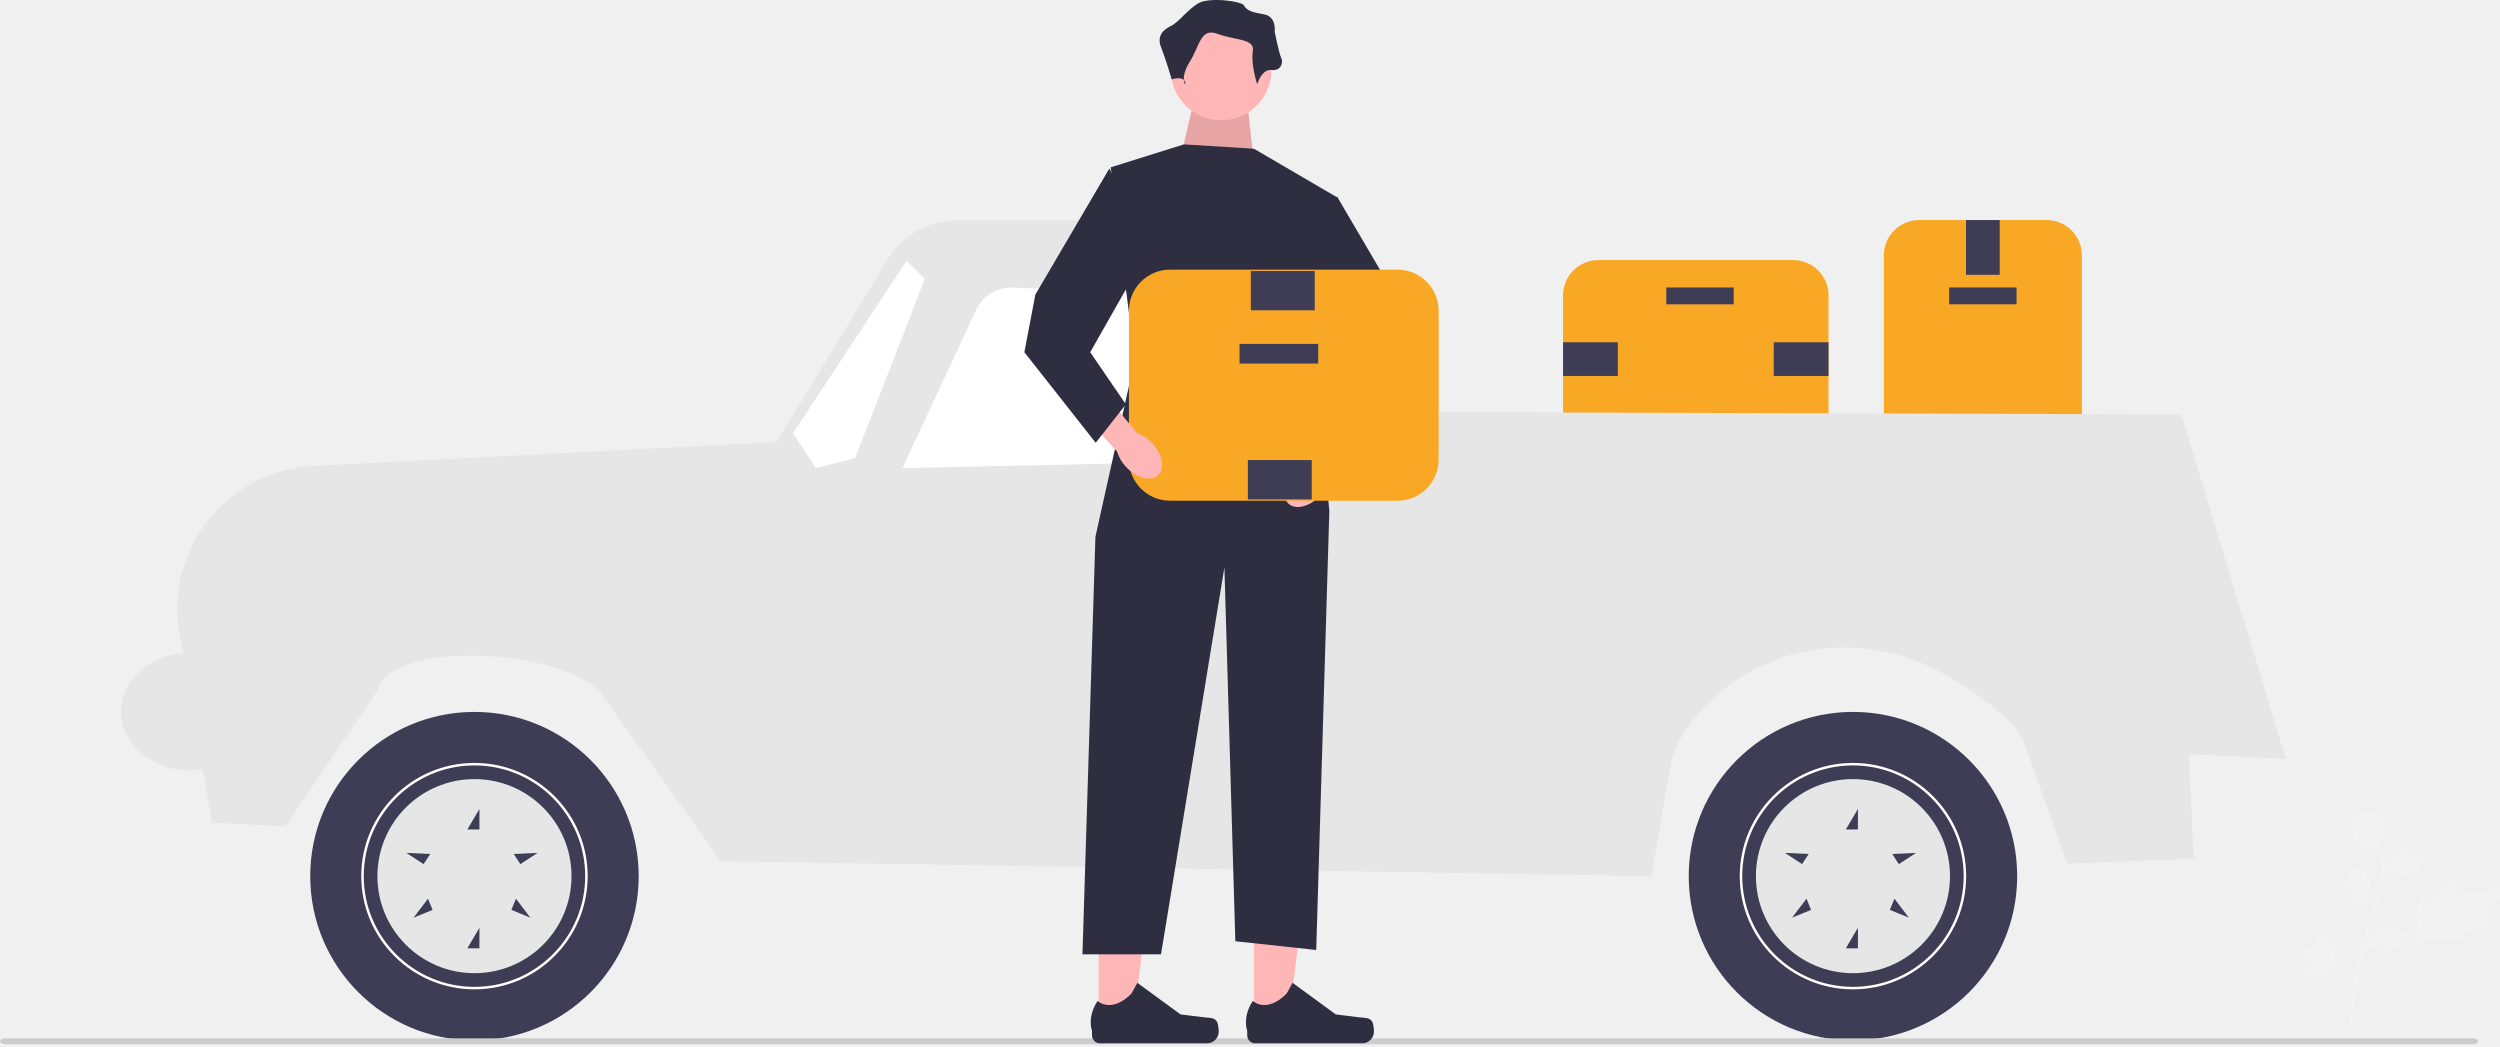
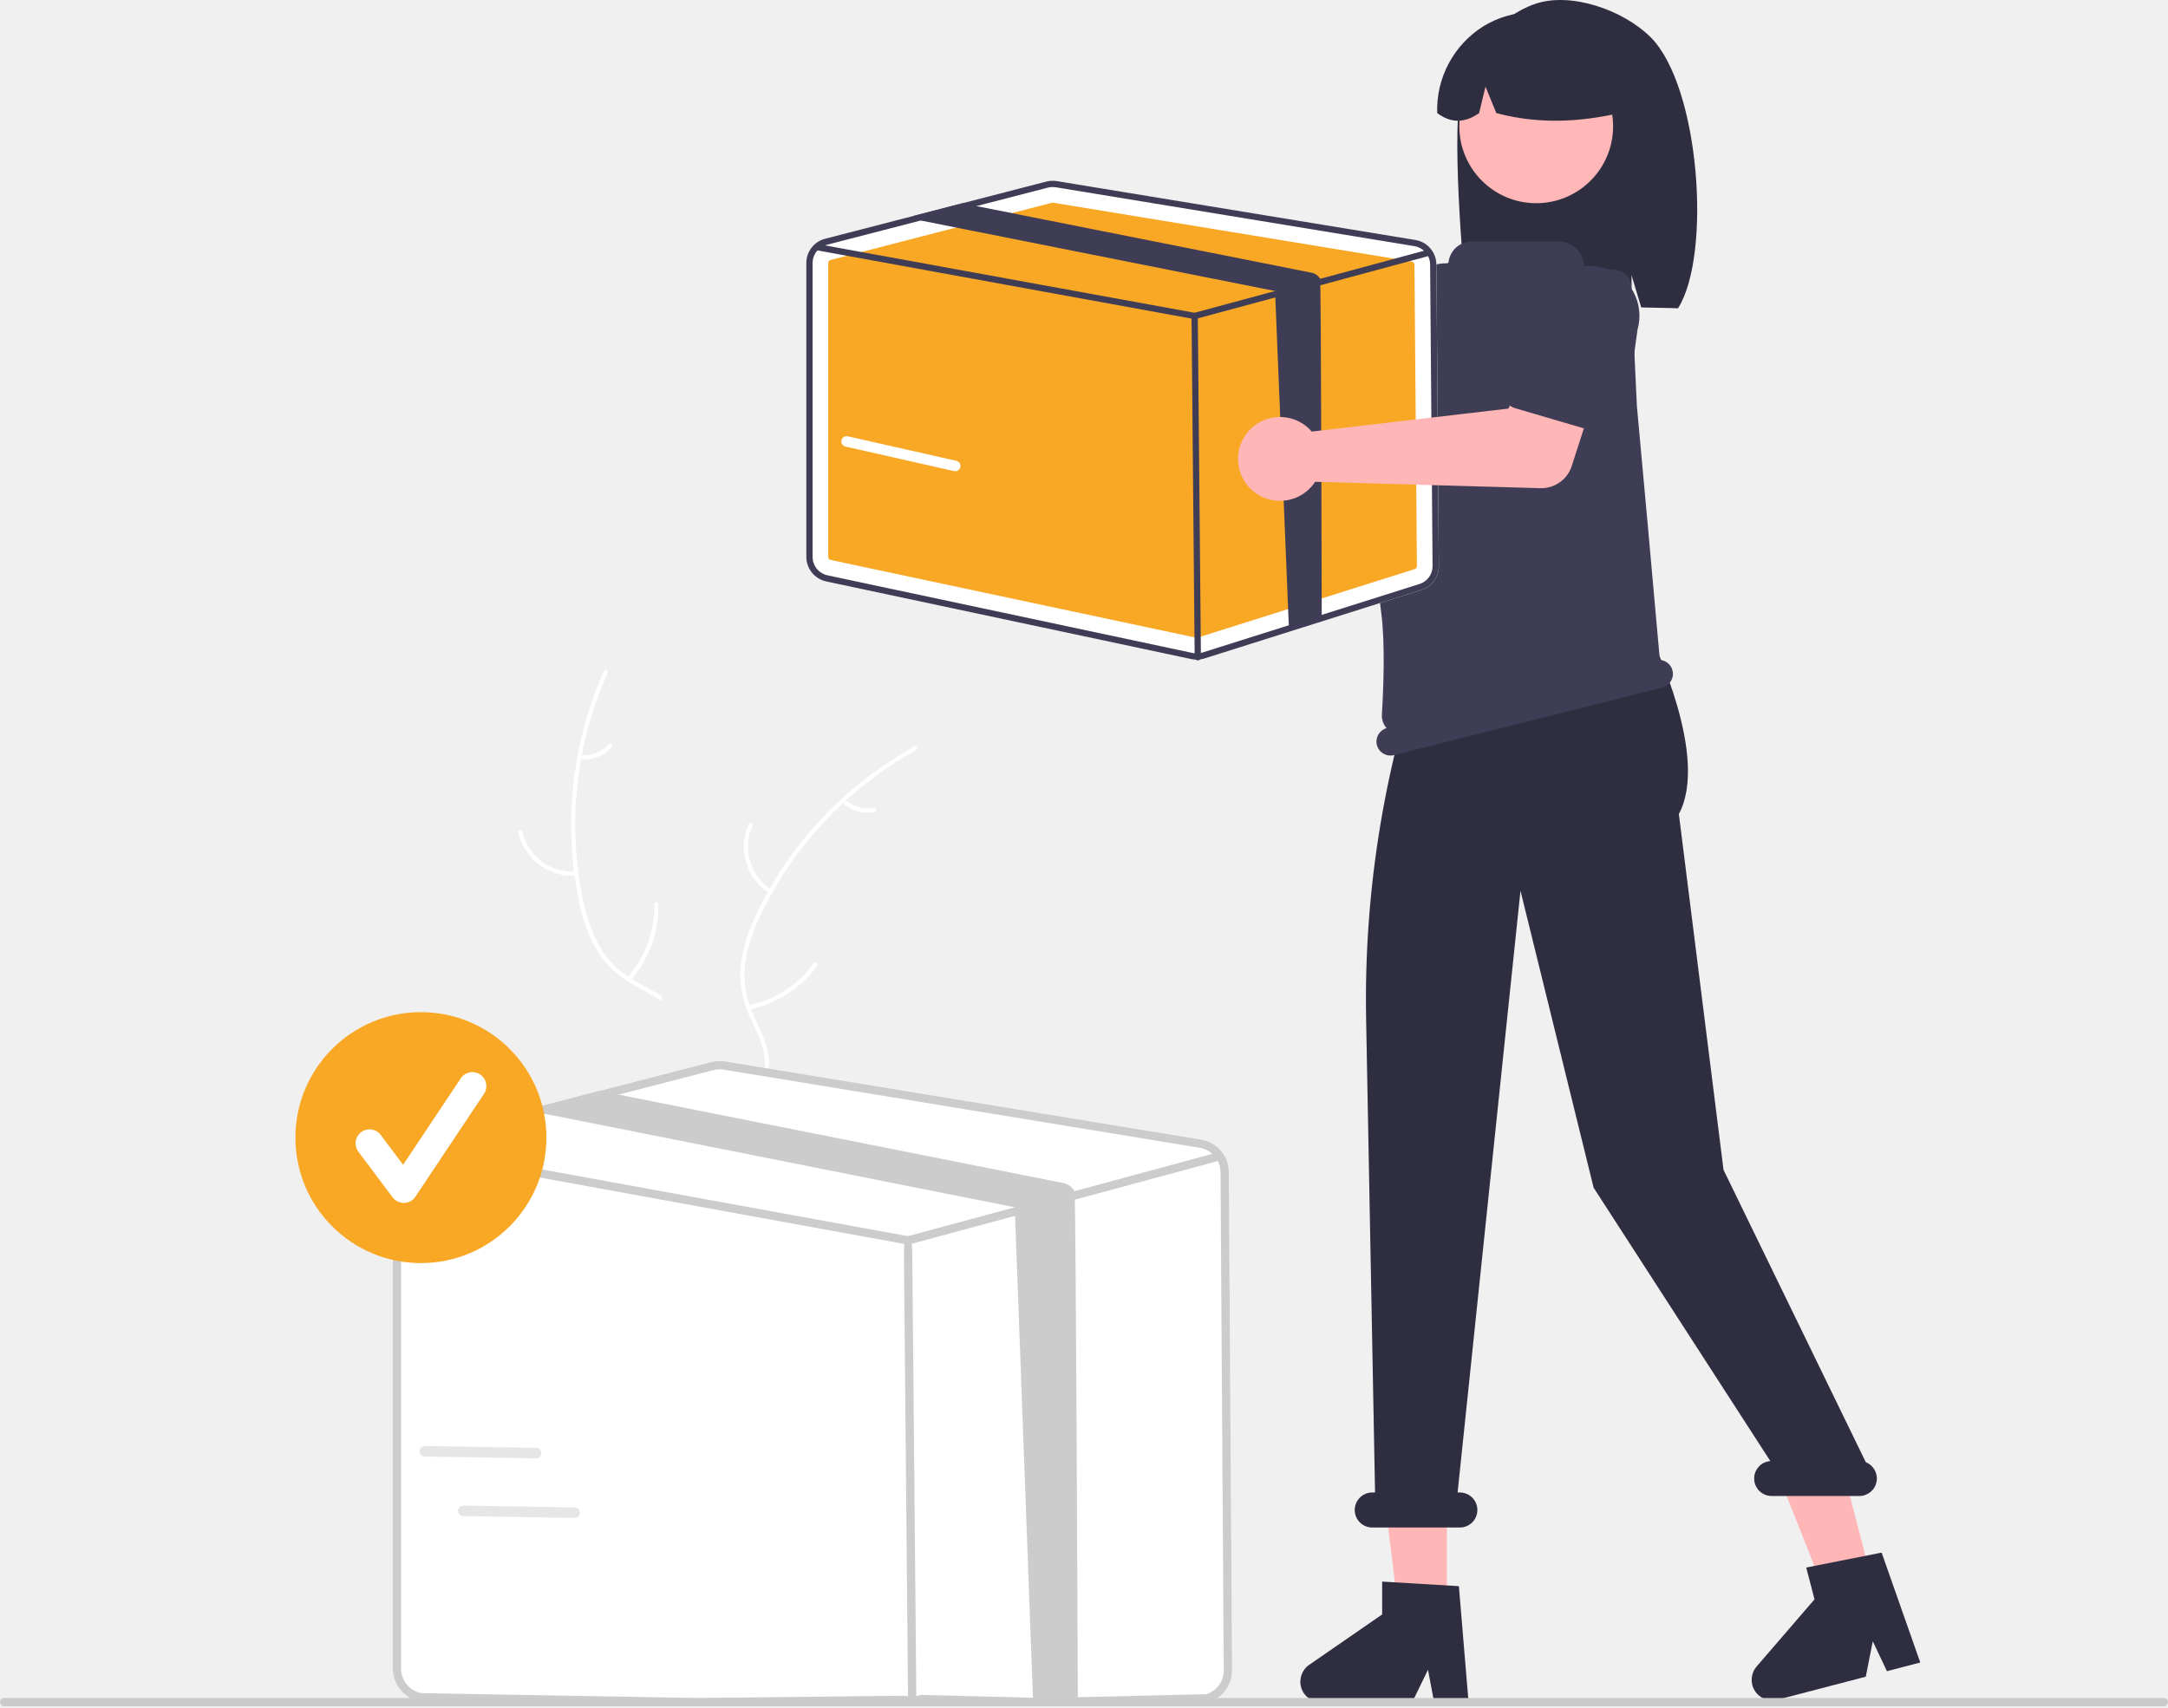
- <svg xmlns="http://www.w3.org/2000/svg" width="1004.722" height="420.718" viewBox="0 0 1004.722 420.718">
-   <g>
-     <path d="M757.098,180.944V102.6c0-7.812,6.355-14.166,14.166-14.166h51.251c7.812,0,14.166,6.355,14.166,14.166v78.344c0,7.812-6.355,14.166-14.166,14.166h-51.251c-7.812,0-14.166-6.355-14.166-14.166Z" fill="#f9a826" />
-     <rect x="783.344" y="115.526" width="27.092" height="6.773" transform="translate(1593.78 237.8251) rotate(-180)" fill="#3f3d56" />
-     <rect x="790.117" y="88.434" width="13.546" height="22.013" transform="translate(1593.78 198.8797) rotate(-180)" fill="#3f3d56" />
-     <rect x="790.117" y="173.097" width="13.546" height="22.013" transform="translate(1593.78 368.2074) rotate(-180)" fill="#3f3d56" />
-   </g>
-   <g>
-     <path d="M720.692,184.11h-78.344c-7.812,0-14.166-6.355-14.166-14.166v-51.251c0-7.812,6.355-14.166,14.166-14.166h78.344c7.812,0,14.166,6.355,14.166,14.166v51.251c0,7.812-6.355,14.166-14.166,14.166Z" fill="#f9a826" />
-     <rect x="669.667" y="115.532" width="27.092" height="6.773" fill="#3f3d56" />
-     <rect x="632.415" y="133.312" width="13.546" height="22.013" transform="translate(783.5064 -494.8703) rotate(90)" fill="#3f3d56" />
-     <rect x="717.079" y="133.312" width="13.546" height="22.013" transform="translate(868.1702 -579.5342) rotate(90)" fill="#3f3d56" />
-   </g>
-   <path d="M85.182,330.61l-13.079-76.293c-5.812-33.901,19.28-65.272,53.629-67.051l186.45-9.657,44.498-73.34c5.899-9.723,16.447-15.66,27.819-15.66h133.969c10.531,0,19.428,7.809,20.795,18.251l3.402,58.683,334,1,42.016,138.468-39-1.902,2,42-51,2-17.001-48.072c-3.201-9.052-17.229-19.258-31.81-27.798-32.687-19.143-74.682-12.999-99.419,15.689-5.835,6.768-9.915,13.819-11.055,20.431l-7.715,44.749-374-6-49.016-68.566c-14.481-15.759-82.843-21.548-89,0l-36.984,54.566-29.5-1.5Z" fill="#e6e6e6" />
-   <path d="M491.679,133.236l11.004,51.874-140,3,29.568-63.485c2.682-5.759,8.571-9.335,14.918-9.059l67.087,2.917c8.493,.369,15.659,6.438,17.423,14.753Z" fill="#fff" />
-   <polygon points="343.682 184.11 371.682 112.11 364.351 104.779 318.682 174.11 327.962 188.11 343.682 184.11" fill="#fff" />
-   <circle cx="744.682" cy="352.11" r="66" fill="#3f3d56" />
-   <path d="M699.182,352.11c0-25.089,20.411-45.5,45.5-45.5,25.089,0,45.5,20.411,45.5,45.5,0,25.089-20.411,45.5-45.5,45.5-25.089,0-45.5-20.411-45.5-45.5Zm1,0c0,24.537,19.962,44.5,44.5,44.5s44.5-19.963,44.5-44.5c0-24.537-19.962-44.5-44.5-44.5s-44.5,19.963-44.5,44.5Z" fill="#fff" />
-   <path d="M705.682,352.11c0,21.539,17.461,39,39,39,21.539,0,39-17.461,39-39,0-21.539-17.461-39-39-39-21.539,0-39,17.461-39,39Zm64.351-9.339l-6.91,4.504-2.655-4.073,9.565-.43Zm-10.52,22.905l1.84-4.5,5.794,7.622-7.634-3.122Zm-17.694,15.435l4.862-8.248v8.248h-4.862Zm0-47.752l4.862-8.248v8.248h-4.862Zm-21.604,35.439l5.794-7.622,1.84,4.5-7.634,3.122Zm-2.885-26.026l9.565,.43-2.655,4.073-6.91-4.504Z" fill="#e6e6e6" />
-   <circle cx="190.682" cy="352.11" r="66" fill="#3f3d56" />
-   <path d="M145.182,352.11c0-25.089,20.411-45.5,45.5-45.5,25.089,0,45.5,20.411,45.5,45.5,0,25.089-20.411,45.5-45.5,45.5-25.089,0-45.5-20.411-45.5-45.5Zm1,0c0,24.537,19.962,44.5,44.5,44.5,24.538,0,44.5-19.963,44.5-44.5,0-24.537-19.962-44.5-44.5-44.5-24.538,0-44.5,19.963-44.5,44.5Z" fill="#fff" />
-   <path d="M151.682,352.11c0,21.539,17.461,39,39,39,21.539,0,39-17.461,39-39,0-21.539-17.461-39-39-39-21.539,0-39,17.461-39,39Zm64.351-9.339l-6.91,4.504-2.655-4.073,9.565-.43Zm-10.52,22.905l1.84-4.5,5.794,7.622-7.634-3.122Zm-17.694,15.435l4.862-8.248v8.248h-4.862Zm0-47.752l4.862-8.248v8.248h-4.862Zm-21.604,35.439l5.794-7.622,1.84,4.5-7.634,3.122Zm-2.885-26.026l9.565,.43-2.655,4.073-6.91-4.504Z" fill="#e6e6e6" />
-   <rect x="466.182" y="203.61" width="38" height="8" transform="translate(970.3641 415.22) rotate(-180)" fill="#3f3d56" />
-   <g>
-     <path d="M1001.788,368.654c-.354-1.084-3.039-.607-3.296-1.576-.257-.966,2.319-1.776,4.295-4.498,.356-.491,2.601-3.584,1.74-4.886-1.632-2.466-12.988,3.676-15.714,.229-.598-.756-.844-2.055-2.626-4.472-.709-.961-1.164-1.426-1.707-1.412-.771,.019-1.047,.984-2.259,2.732-1.818,2.621-2.474,2.292-3.671,4.439-.889,1.594-.994,2.613-1.635,2.673-.907,.085-1.282-1.9-2.39-1.977-1.131-.079-2.263,1.882-2.824,3.415-1.053,2.875-.401,5.073-.256,7.263,.157,2.38-.212,5.864-2.798,10.336l-24.392,38.862c5.238-7.922,20.108-29.526,26.099-37.45,1.729-2.288,3.588-4.585,6.449-5.017,2.754-.416,6.105,.947,10.782,.867,.546-.009,2.066-.054,2.436-.86,.306-.666-.453-1.245-.177-1.871,.37-.84,2.037-.48,4.308-1.037,1.601-.393,2.689-1.043,3.625-1.602,.282-.169,4.484-2.714,4.012-4.157h-0Z" fill="#f2f2f2" />
-     <path d="M937.902,377.728c-.634-.139-1.175,1.316-1.725,1.163-.548-.153-.202-1.651-.968-3.406-.138-.317-1.009-2.311-1.896-2.264-1.681,.089-1.943,7.435-4.421,7.779-.544,.075-1.252-.179-2.953-.001-.676,.071-1.036,.16-1.186,.431-.213,.384,.181,.798,.689,1.897,.762,1.648,.411,1.875,1.119,3.082,.526,.896,.995,1.242,.84,1.574-.22,.47-1.302,.081-1.66,.603-.365,.532,.271,1.654,.861,2.371,1.107,1.346,2.374,1.66,3.491,2.221,1.213,.61,2.817,1.796,4.266,4.355l12.036,23.184c-2.377-4.857-8.69-18.388-10.85-23.615-.624-1.509-1.215-3.084-.602-4.613,.59-1.472,2.226-2.723,3.537-5.042,.153-.271,.57-1.03,.281-1.444-.239-.342-.742-.137-.97-.453-.305-.424,.352-1.138,.734-2.414,.269-.899,.264-1.621,.26-2.241-.001-.187-.038-2.984-.882-3.169v0Z" fill="#f2f2f2" />
-     <path d="M949.909,383.385l.378-3.493,.232-.219c1.074-1.015,1.745-2.089,1.997-3.196,.04-.176,.071-.354,.103-.535,.126-.718,.282-1.611,.972-2.538,.386-.517,1.409-1.684,2.463-1.276,.285,.107,.477,.291,.61,.487,.033-.034,.068-.068,.104-.105,.455-.443,.774-.605,1.081-.761,.236-.12,.479-.244,.891-.573,.181-.144,.326-.275,.447-.384,.37-.33,.843-.717,1.491-.564,.687,.188,.923,.843,1.079,1.277,.279,.774,.365,1.306,.422,1.659,.02,.129,.044,.274,.062,.321,.15,.379,2.038,.477,2.748,.518,1.597,.087,2.978,.162,3.31,1.255,.238,.782-.258,1.635-1.519,2.603-.393,.301-.785,.509-1.127,.664,.21,.199,.378,.469,.388,.838h0c.023,.872-.872,1.542-2.659,1.993-.444,.113-1.042,.263-1.823,.226-.368-.018-.691-.075-.966-.127-.041,.157-.116,.32-.252,.474-.398,.455-1.04,.571-1.912,.314-.963-.268-1.723-.633-2.395-.954-.586-.279-1.092-.518-1.516-.583-.789-.11-1.525,.377-2.405,1.025l-2.206,1.655h-0Z" fill="#f2f2f2" />
-     <path d="M956.206,363.49l-3.475,.52-.271-.169c-1.254-.781-2.464-1.158-3.598-1.121-.18,.006-.36,.021-.544,.036-.727,.061-1.63,.136-2.702-.296-.598-.243-1.987-.935-1.859-2.059,.031-.302,.161-.535,.316-.714-.041-.024-.083-.048-.128-.075-.544-.328-.781-.595-1.01-.853-.176-.198-.357-.402-.781-.717-.186-.138-.348-.245-.485-.335-.413-.274-.907-.634-.924-1.299,.007-.712,.582-1.106,.962-1.368,.678-.466,1.171-.684,1.498-.829,.12-.052,.254-.112,.295-.142,.328-.242-.056-2.092-.196-2.79-.321-1.566-.599-2.922,.374-3.52,.696-.429,1.647-.165,2.903,.809,.391,.304,.691,.631,.928,.922,.139-.254,.358-.485,.712-.588h0c.838-.244,1.712,.452,2.602,2.066,.222,.401,.519,.941,.681,1.707,.076,.361,.103,.687,.122,.966,.162-0,.339,.031,.522,.123,.541,.269,.816,.861,.789,1.77-.015,.999-.175,1.828-.315,2.558-.121,.638-.224,1.188-.18,1.614,.093,.791,.751,1.379,1.602,2.066l2.16,1.714h-0Z" fill="#f2f2f2" />
-     <path d="M956.674,353.056l.378-3.493,.232-.219c1.074-1.015,1.745-2.089,1.997-3.196,.04-.176,.071-.354,.103-.535,.126-.718,.282-1.611,.972-2.538,.386-.517,1.409-1.684,2.463-1.276,.285,.107,.477,.291,.61,.487,.033-.034,.068-.068,.104-.105,.455-.443,.774-.605,1.081-.761,.236-.12,.479-.244,.891-.573,.181-.144,.326-.275,.447-.384,.37-.33,.843-.717,1.491-.564,.687,.188,.923,.843,1.079,1.277,.279,.774,.365,1.306,.422,1.659,.02,.129,.044,.274,.062,.321,.15,.379,2.038,.477,2.748,.518,1.597,.087,2.978,.162,3.31,1.255,.238,.782-.258,1.635-1.519,2.603-.393,.301-.785,.509-1.127,.664,.21,.199,.378,.469,.388,.838h0c.023,.872-.872,1.542-2.659,1.993-.444,.113-1.042,.263-1.823,.226-.368-.018-.691-.075-.966-.127-.041,.157-.116,.32-.252,.474-.398,.455-1.04,.571-1.912,.314-.963-.268-1.723-.633-2.395-.954-.586-.279-1.092-.518-1.516-.583-.789-.11-1.525,.377-2.405,1.025l-2.206,1.655h-0Z" fill="#f2f2f2" />
-     <path d="M945.407,419.98l-.614-.607,.011-.863-.011,.863-.854-.09c.004-.08-.002-.268-.008-.561-.033-1.607-.135-6.497,.546-14.011,.475-5.245,1.27-10.569,2.362-15.827,1.093-5.266,2.228-9.185,3.14-12.334,.688-2.375,1.382-4.628,2.06-6.823,1.809-5.863,3.516-11.402,4.574-17.719,.237-1.41,.728-4.346-.278-7.811-.584-2.01-1.584-3.901-2.972-5.62l1.344-1.085c1.532,1.9,2.638,3.995,3.286,6.226,1.116,3.842,.58,7.04,.323,8.577-1.076,6.429-2.801,12.021-4.628,17.941-.674,2.187-1.366,4.43-2.051,6.795-.903,3.12-2.028,7.005-3.107,12.203-1.079,5.195-1.864,10.454-2.334,15.633-.672,7.419-.571,12.237-.538,13.819,.017,.845,.021,1.022-.251,1.295v-0Z" fill="#f2f2f2" />
-     <path d="M949.675,340.564c-.069-.015-.139-.033-.208-.053-1.418-.397-2.555-1.553-3.381-3.433-.387-.884-.478-1.815-.66-3.671-.029-.286-.155-1.734,0-3.653,.101-1.254,.236-1.758,.577-2.153,.379-.441,.89-.693,1.429-.82,.015-.166,.069-.328,.177-.482,.444-.639,1.187-.376,1.59-.24,.203,.073,.456,.166,.741,.214,.447,.077,.715-.001,1.119-.118,.387-.112,.868-.252,1.533-.24,1.312,.018,2.284,.608,2.604,.802,1.687,1.014,2.269,2.631,2.943,4.503,.134,.375,.578,1.732,.682,3.479,.075,1.26-.09,1.776-.28,2.145-.387,.758-.979,1.11-2.449,1.85-1.536,.775-2.306,1.163-2.938,1.362-1.47,.462-2.393,.751-3.479,.509v0Z" fill="#f2f2f2" />
-   </g>
-   <path d="M0,418.48c0,.66,.925,1.19,2.078,1.19H993.848c1.152,0,2.077-.53,2.077-1.19,0-.66-.925-1.19-2.077-1.19H2.078c-1.152,0-2.078,.53-2.078,1.19Z" fill="#ccc" />
-   <g>
-     <g>
-       <polygon points="503.94 410.967 517.825 410.965 524.43 357.41 503.938 357.411 503.94 410.967" fill="#ffb6b6" />
-       <path d="M551.511,410.652h0c.432,.728,.66,3.078,.66,3.925h0c0,2.603-2.11,4.713-4.713,4.713l-42.999-0c-1.775,0-3.215-1.439-3.215-3.215v-1.79s-2.127-5.38,2.252-12.012c0,0,5.443,5.193,13.576-2.94l2.398-4.345,17.361,12.697,9.623,1.185c2.105,.259,3.972-.04,5.055,1.784h0Z" fill="#2f2e41" />
-     </g>
-     <g>
-       <polygon points="441.558 410.967 455.442 410.965 462.048 357.41 441.555 357.411 441.558 410.967" fill="#ffb6b6" />
-       <path d="M489.128,410.652h0c.432,.728,.66,3.078,.66,3.925h0c0,2.603-2.11,4.713-4.713,4.713l-42.999-0c-1.775,0-3.215-1.439-3.215-3.215v-1.79s-2.127-5.38,2.252-12.012c0,0,5.443,5.193,13.576-2.94l2.398-4.345,17.361,12.697,9.623,1.185c2.105,.259,3.972-.04,5.055,1.784h0Z" fill="#2f2e41" />
-     </g>
-     <polygon points="501.741 45.276 504.377 69.877 473.625 67.241 478.897 44.397 501.741 45.276" fill="#ffb6b6" />
-     <polygon points="501.741 45.276 504.377 69.877 473.625 67.241 478.897 44.397 501.741 45.276" isolation="isolate" opacity=".1" />
-     <circle cx="490.759" cy="28.142" r="20.208" fill="#ffb6b6" />
-     <polygon points="503.938 59.773 537.765 79.542 526.682 133.138 534.251 205.186 528.979 381.79 496.47 378.276 492.077 228.03 466.596 383.547 435.028 383.547 440.237 215.729 456.053 144.56 446.388 67.241 475.822 58.016 503.938 59.773" fill="#2f2e41" />
-     <path d="M505.256,33.853s1.757-6.15,5.711-5.711,4.832-3.075,3.954-4.832-2.636-10.544-2.636-10.544c0,0,.879-6.15-4.393-7.029-5.272-.879-7.029-1.757-7.908-3.515-.879-1.757-14.058-3.515-18.451-.879-4.393,2.636-7.908,7.693-10.983,9.118-3.075,1.425-5.711,4.061-3.954,8.454,1.757,4.393,4.306,12.985,4.306,12.985,0,0,4.481-1.563,5.359,1.073s-2.636-.879,1.757-7.908c4.393-7.029,4.393-14.058,11.422-11.422,7.029,2.636,14.937,1.757,14.058,7.029-.879,5.272,1.757,13.179,1.757,13.179Z" fill="#2f2e41" />
-     <path id="uuid-2f48dadd-bd50-474e-b6bc-efb589732da4-311" d="M520.321,189.424c-4.229,4.478-5.347,10.29-2.497,12.981,2.85,2.691,8.588,1.242,12.818-3.238,1.714-1.766,2.981-3.918,3.693-6.274l17.68-19.2-9.187-8.104-16.454,19.788c-2.312,.846-4.388,2.234-6.054,4.047Z" fill="#ffb6b6" />
-     <polygon points="537.409 79.103 567.182 129.826 571.592 152.982 542.923 189.371 530.793 173.933 545.128 152.982 521.972 112.183 537.409 79.103" fill="#2f2e41" />
-     <g>
-       <path d="M453.701,184.701v-59.805c0-9.115,7.415-16.531,16.531-16.531h91.42c9.115,0,16.531,7.415,16.531,16.531v59.805c0,9.115-7.415,16.531-16.531,16.531h-91.42c-9.115,0-16.531-7.415-16.531-16.531Z" fill="#f9a826" />
-       <rect x="498.159" y="138.209" width="31.614" height="7.904" transform="translate(1027.931 284.3207) rotate(180)" fill="#3f3d56" />
-       <rect x="506.435" y="179.955" width="15.807" height="25.687" transform="translate(707.1374 -321.5401) rotate(90)" fill="#3f3d56" />
-       <rect x="507.641" y="103.955" width="15.807" height="25.687" transform="translate(632.3431 -398.7458) rotate(90)" fill="#3f3d56" />
-     </g>
-     <g>
-       <path id="uuid-f6ce86b9-37cf-4878-a476-c93c5a2c7b27-312" d="M462.953,178.002c4.229,4.478,5.347,10.29,2.497,12.981-2.85,2.691-8.588,1.242-12.818-3.238-1.714-1.766-2.981-3.918-3.693-6.274l-17.68-19.2,9.187-8.104,16.454,19.788c2.312,.846,4.388,2.234,6.054,4.047Z" fill="#ffb6b6" />
-       <polygon points="445.865 67.681 416.093 118.404 411.682 141.56 440.352 177.948 452.481 162.511 438.146 141.56 461.303 100.761 445.865 67.681" fill="#2f2e41" />
-     </g>
-   </g>
-   <ellipse cx="75.666" cy="286.044" rx="27" ry="23.5" fill="#e6e6e6" />
+ <svg xmlns="http://www.w3.org/2000/svg" data-name="Layer 1" width="618.675" height="487.325" viewBox="0 0 618.675 487.325">
+   <path d="M439.195,470.558c-4.938-26.426,2.836-56.491,24.443-72.487a123.863,123.863,0,0,0,25.822,81.025c6.935,8.889,15.575,18.054,15.307,29.326-.167,7.014-3.96,13.547-8.958,18.47-4.999,4.922-11.156,8.471-17.24,11.965l-.947,1.473C459.786,520.214,444.132,496.984,439.195,470.558Z" transform="translate(-290.6623 -206.3375)" fill="#f0f0f0" />
+   <path d="M464.031,398.475a105.87,105.87,0,0,0-6.989,64.761,45.591,45.591,0,0,0,4.828,13.444,26.149,26.149,0,0,0,9.878,9.582c3.771,2.179,7.88,3.971,11.055,7.028a16.011,16.011,0,0,1,4.713,12.216c-.152,5.623-2.315,10.855-4.609,15.899-2.546,5.6-5.28,11.376-5.115,17.672.02.763-1.165.749-1.185-.012-.287-10.954,7.632-19.751,9.396-30.261.823-4.904.174-10.087-3.274-13.888-3.015-3.324-7.251-5.176-11.088-7.349a27.903,27.903,0,0,1-10.008-9.009,42.148,42.148,0,0,1-5.327-13.209,102.712,102.712,0,0,1-2.328-32.018,107.747,107.747,0,0,1,9.035-35.465c.31-.694,1.325-.081,1.017.609Z" transform="translate(-290.6623 -206.3375)" fill="#fff" />
+   <path d="M455.169,456.308a15.884,15.884,0,0,1-16.571-12.183c-.173-.742.972-1.046,1.146-.303a14.708,14.708,0,0,0,15.438,11.301c.76-.057.744,1.128-.012,1.185Z" transform="translate(-290.6623 -206.3375)" fill="#fff" />
+   <path d="M469.691,485.41a30.615,30.615,0,0,0,7.674-20.95c-.017-.763,1.168-.75,1.185.012a31.844,31.844,0,0,1-8.029,21.784c-.508.571-1.334-.279-.829-.847Z" transform="translate(-290.6623 -206.3375)" fill="#fff" />
+   <path d="M456.335,421.817a8.991,8.991,0,0,0,7.987-2.999c.5-.577,1.326.273.829.847a10.075,10.075,0,0,1-8.828,3.337.612.612,0,0,1-.586-.599.595.595,0,0,1,.599-.586Z" transform="translate(-290.6623 -206.3375)" fill="#fff" />
+   <path d="M551.996,419.93c-.302.369-.604.738-.904,1.117a118.407,118.407,0,0,0-10.837,15.858c-.252.427-.502.863-.742,1.296a124.827,124.827,0,0,0-14.565,43.589,121.222,121.222,0,0,0-1.111,18.385c.133,8.49.954,17.685-1.649,25.494a20.796,20.796,0,0,1-.937,2.397l-41.762,13.306c-.11-.017-.218-.025-.328-.042l-1.643.608c-.027-.317-.048-.646-.076-.963-.016-.184-.024-.37-.04-.554-.008-.123-.016-.247-.03-.358-.003-.041-.005-.082-.005-.114-.014-.111-.016-.215-.027-.317-.124-1.839-.239-3.681-.334-5.529-.003-.01-.003-.01.003-.022-.717-14.077-.265-28.337,2.337-42.075.078-.413.153-.836.251-1.255a115.675,115.675,0,0,1,5.115-18.17,102.26,102.26,0,0,1,4.124-9.49,85.036,85.036,0,0,1,15.437-21.648c12.459-12.681,28.834-21.235,46.381-21.505C551.104,419.931,551.544,419.927,551.996,419.93Z" transform="translate(-290.6623 -206.3375)" fill="#f0f0f0" />
+   <path d="M552.071,420.49a105.87,105.87,0,0,0-44.571,47.5,45.591,45.591,0,0,0-4.24,13.641,26.149,26.149,0,0,0,2.119,13.598c1.699,4.01,3.901,7.915,4.596,12.268a16.011,16.011,0,0,1-3.592,12.592c-3.507,4.398-8.384,7.273-13.252,9.92-5.405,2.938-11.065,5.904-14.724,11.031-.443.621-1.381-.103-.939-.723,6.365-8.919,17.985-11.175,25.722-18.505,3.61-3.42,6.212-7.949,5.747-13.06-.406-4.47-2.673-8.498-4.429-12.543a27.903,27.903,0,0,1-2.567-13.219,42.148,42.148,0,0,1,3.7-13.754,102.712,102.712,0,0,1,17.418-26.966,107.747,107.747,0,0,1,28.566-22.877c.666-.367,1.107.733.445,1.098Z" transform="translate(-290.6623 -206.3375)" fill="#fff" />
+   <path d="M510.176,461.33a15.884,15.884,0,0,1-5.896-19.705c.309-.697,1.406-.25,1.097.448a14.708,14.708,0,0,0,5.522,18.318c.641.412-.085,1.348-.723.939Z" transform="translate(-290.6623 -206.3375)" fill="#fff" />
+   <path d="M504.25,493.309a30.615,30.615,0,0,0,18.74-12.107c.445-.62,1.383.104.939.723a31.844,31.844,0,0,1-19.527,12.559c-.749.15-.897-1.026-.152-1.175Z" transform="translate(-290.6623 -206.3375)" fill="#fff" />
+   <path d="M531.873,434.493a8.991,8.991,0,0,0,8.183,2.414c.747-.16.894,1.017.152,1.175a10.075,10.075,0,0,1-9.058-2.651.612.612,0,0,1-.108-.831.595.595,0,0,1,.831-.108Z" transform="translate(-290.6623 -206.3375)" fill="#fff" />
+   <path d="M617.595,275.421a11.998,11.998,0,0,1,.273,1.869L666.832,305.538l11.901-6.851,12.688,16.61-19.89,14.177a9.119,9.119,0,0,1-10.94-.267l-50.491-39.832a11.965,11.965,0,1,1,7.495-13.953Z" transform="translate(-290.6623 -206.3375)" fill="#ffb6b6" />
+   <path d="M667.511,302.419a5.124,5.124,0,0,1,2.558-3.42l22.606-12.317a14.245,14.245,0,0,1,17.222,22.695l-18.118,18.406a5.129,5.129,0,0,1-7.75-.51L668.43,306.591A5.123,5.123,0,0,1,667.511,302.419Z" transform="translate(-290.6623 -206.3375)" fill="#3f3d56" />
+   <path d="M707.898,230.813c3.253-10.366,10.649-19.873,20.878-23.377,10.23-3.504,25.208,1.834,32.899,9.498,14.067,14.02,17.5,62.182,7.835,77.402-1.922-.102-8.556-.177-10.501-.25l-2.752-9.173v9.083c-15.186-.469-30.997-.175-46.815.128C708.023,283.349,704.645,241.179,707.898,230.813Z" transform="translate(-290.6623 -206.3375)" fill="#2f2e41" />
+   <polygon points="412.883 459.573 399.032 459.573 392.443 406.146 412.886 406.147 412.883 459.573" fill="#ffb6b6" />
+   <polygon points="534.137 450.96 520.734 454.453 500.881 404.416 520.663 399.261 534.137 450.96" fill="#ffb6b6" />
+   <polygon points="457.805 131.433 460.944 139.593 460.316 147.753 398.892 169.028 401.94 133.316 408.844 125.155 457.805 131.433" fill="#ffb6b6" />
+   <circle cx="438.384" cy="36.061" r="21.938" fill="#ffb7b7" />
+   <path d="M713.972,213.831a27.555,27.555,0,0,1,41.894,24.048c-11.959,3.056-24.702,4.335-38.207.736l-3.087-7.555-1.82,7.561q-6.197,4.359-11.963-.016A28.135,28.135,0,0,1,713.972,213.831Z" transform="translate(-290.6623 -206.3375)" fill="#2f2e41" />
+   <path d="M709.742,692.211h-9.829l-1.754-9.279-4.493,9.279H667.597a5.86,5.86,0,0,1-3.33-10.682l20.817-14.377V657.771l21.896,1.307Z" transform="translate(-290.6623 -206.3375)" fill="#2f2e41" />
+   <path d="M838.644,680.868l-9.511,2.479-4.038-8.537-2.007,10.113-25.225,6.575a5.86,5.86,0,0,1-5.916-9.497l16.518-19.163-2.366-9.078,21.518-4.258Z" transform="translate(-290.6623 -206.3375)" fill="#2f2e41" />
+   <path d="M823.1,623.699l-40.601-83.448L769.753,438.685c8.788-16.32-7.532-49.529-7.532-49.529V375.213L699,387.14v0a303.467,303.467,0,0,0-18.492,110.188L683.055,632.338h-.799a5,5,0,0,0,0,10h25a5,5,0,1,0,0-10h-.645l17.947-171.757,20.868,84.758,50.43,78.039a4.987,4.987,0,0,0,.4,9.96h25a4.995,4.995,0,0,0,1.844-9.639Z" transform="translate(-290.6623 -206.3375)" fill="#2f2e41" />
+   <path d="M767.936,397.704h-0a3.987,3.987,0,0,0-3.605-2.995c-.833-9.527-6.339-70.629-6.549-72.421l-.008-.076-1.594-34.058a5.037,5.037,0,0,0-4.703-4.79l-8.421-.55a.446.446,0,0,1-.431-.445,7.081,7.081,0,0,0-7.081-7.081H710.613a6.63,6.63,0,0,0-6.576,5.804.44.44,0,0,1-.448.396l-.003-0a11.845,11.845,0,0,0-11.915,9.824c-3.408,19.831-10.239,64.84-6.862,89.862,1.176,8.711.641,21.812.197,29.1a5.365,5.365,0,0,0,1.336,3.89,3.992,3.992,0,0,0-2.766,4.808h0a4,4,0,0,0,4.856,2.901l76.603-19.311A4,4,0,0,0,767.936,397.704Z" transform="translate(-290.6623 -206.3375)" fill="#3f3d56" />
+   <path d="M641.331,540.887a9.464,9.464,0,0,0-7.945-9.281L497.571,509.303a9.463,9.463,0,0,0-3.913.174l-31.829,8.23-18.262,4.728-33.703,8.712a9.494,9.494,0,0,0-7.107,9.187V682.648a9.535,9.535,0,0,0,7.511,9.274L548.603,690.355a9.217,9.217,0,0,0,1.976.205,9.469,9.469,0,0,0,2.854-.435l82.189,2.045a9.448,9.448,0,0,0,6.633-9.123Z" transform="translate(-290.6623 -206.3375)" fill="#fff" />
+   <path d="M641.331,540.887a9.464,9.464,0,0,0-7.945-9.281L497.571,509.303a9.463,9.463,0,0,0-3.913.174l-31.829,8.23-18.262,4.728-33.703,8.712a9.494,9.494,0,0,0-7.107,9.187V682.648a9.535,9.535,0,0,0,7.511,9.274L548.603,690.355a9.217,9.217,0,0,0,1.976.205,9.469,9.469,0,0,0,2.854-.435l82.189,2.045a9.448,9.448,0,0,0,6.633-9.123ZM634.911,689.91l-82.189,1.955a7.214,7.214,0,0,1-3.621.174l-138.344-2.433a7.153,7.153,0,0,1-5.629-6.957V540.334a7.123,7.123,0,0,1,4.664-6.68,5.911,5.911,0,0,1,.664-.206l35.655-9.218,21.085-5.455,27.054-6.997a6.782,6.782,0,0,1,1.779-.229,7.036,7.036,0,0,1,1.154.095L632.998,533.946a7.136,7.136,0,0,1,5.17,3.739,7.116,7.116,0,0,1,.791,3.218l.925,142.16A7.09,7.09,0,0,1,634.911,689.91Z" transform="translate(-290.6623 -206.3375)" fill="#ccc" />
+   <path d="M638.168,537.686a1.03,1.03,0,0,1-.3.134l-39.948,10.799-12.436,3.36L550.113,561.537a1.372,1.372,0,0,1-.308.04,1.935,1.935,0,0,1-.213-.016L406.97,535.559l-.474-.087a1.189,1.189,0,0,1,.427-2.34l2.87.522,139.965,25.52,30.485-8.238,17.053-4.609,39.332-10.633.625-.166a1.192,1.192,0,0,1,1.384.648.926.926,0,0,1,.071.19A1.189,1.189,0,0,1,638.168,537.686Z" transform="translate(-290.6623 -206.3375)" fill="#ccc" />
+   <path d="M550.991,690.838c-.65,0-1.18-.523-1.186,2.825l-1.186-129.261c-.006-4.655.52-5.191,1.175-5.197h.011c.65,0,1.18.523,1.186,5.175l1.186,129.261c.006-3.345-.52-2.809-1.175-2.803Z" transform="translate(-290.6623 -206.3375)" fill="#ccc" />
+   <path d="M598.256,692.338l-12.772.135L580.242,550.936,446.499,524.325a3.073,3.073,0,0,1-.387-.095,4.715,4.715,0,0,1-2.546-1.795l18.262-4.728,5.368,1.067,126.905,25.243a4.718,4.718,0,0,1,3.194,2.308C597.69,547.014,598.248,691.515,598.256,692.338Z" transform="translate(-290.6623 -206.3375)" fill="#ccc" />
+   <path d="M700.559,281.827a7.133,7.133,0,0,0-5.988-6.995L592.213,258.024a7.132,7.132,0,0,0-2.949.131l-23.988,6.203-13.764,3.563-25.4,6.566a7.155,7.155,0,0,0-5.356,6.924v83.892a7.186,7.186,0,0,0,5.66,6.989L630.674,394.474a6.947,6.947,0,0,0,1.49.155,7.136,7.136,0,0,0,2.151-.328l61.942-19.561a7.121,7.121,0,0,0,4.999-6.876Z" transform="translate(-290.6623 -206.3375)" fill="#fff" />
+   <path d="M591.054,264.184a.866.866,0,0,0-.221.029l-63.152,16.332a.893.893,0,0,0-.669.864v83.891a.897.897,0,0,0,.707.873l104.258,22.182a.901.901,0,0,0,.455-.022l61.943-19.56a.888.888,0,0,0,.623-.859l-.694-86.037a.891.891,0,0,0-.748-.873L591.199,264.196A.929.929,0,0,0,591.054,264.184Z" transform="translate(-290.6623 -206.3375)" fill="#f9a826" />
+   <path d="M700.559,281.827a7.133,7.133,0,0,0-5.988-6.995L592.213,258.024a7.132,7.132,0,0,0-2.949.131l-23.988,6.203-13.764,3.563-25.4,6.566a7.155,7.155,0,0,0-5.356,6.924v83.892a7.186,7.186,0,0,0,5.66,6.989L630.674,394.474a6.947,6.947,0,0,0,1.49.155,7.136,7.136,0,0,0,2.151-.328l61.942-19.561a7.121,7.121,0,0,0,4.999-6.876Zm-4.838,91.209-61.942,19.561a5.437,5.437,0,0,1-2.729.131L526.786,370.546a5.391,5.391,0,0,1-4.242-5.243V281.41a5.369,5.369,0,0,1,3.515-5.035,4.454,4.454,0,0,1,.5-.155l26.872-6.947,15.891-4.111,20.389-5.273a5.111,5.111,0,0,1,1.341-.173,5.303,5.303,0,0,1,.87.071l102.357,16.808a5.378,5.378,0,0,1,3.897,2.818,5.363,5.363,0,0,1,.596,2.425l.697,86.037A5.344,5.344,0,0,1,695.72,373.036Z" transform="translate(-290.6623 -206.3375)" fill="#3f3d56" />
+   <path d="M698.175,279.414a.776.776,0,0,1-.226.101l-30.107,8.139-9.372,2.532L631.812,297.39a1.034,1.034,0,0,1-.232.03,1.458,1.458,0,0,1-.161-.012L523.932,277.811l-.358-.066a.896.896,0,0,1,.322-1.764l2.163.393L631.544,295.609,654.519,289.4l12.852-3.474,29.642-8.014.471-.125a.898.898,0,0,1,1.043.489.698.698,0,0,1,.054.143A.896.896,0,0,1,698.175,279.414Z" transform="translate(-290.6623 -206.3375)" fill="#3f3d56" />
+   <path d="M632.473,394.838a.894.894,0,0,1-.894-.886l-.894-97.418a.894.894,0,0,1,.886-.902h.008a.894.894,0,0,1,.894.886l.894,97.418a.894.894,0,0,1-.886.902Z" transform="translate(-290.6623 -206.3375)" fill="#3f3d56" />
+   <path d="M667.842,382.987l-9.372,2.532L654.519,289.4,553.723,269.344a2.316,2.316,0,0,1-.292-.071,3.553,3.553,0,0,1-1.919-1.353l13.764-3.563,4.046.804,95.642,19.025a3.555,3.555,0,0,1,2.407,1.74C667.669,286.445,667.836,382.367,667.842,382.987Z" transform="translate(-290.6623 -206.3375)" fill="#3f3d56" />
+   <path d="M663.643,328.184a11.997,11.997,0,0,1,1.335,1.337l56.146-6.557,5.46-12.6,20.093,5.755-7.499,23.246a9.119,9.119,0,0,1-8.937,6.315l-64.285-1.827a11.965,11.965,0,1,1-2.313-15.669Z" transform="translate(-290.6623 -206.3375)" fill="#ffb6b6" />
+   <path d="M719.808,320.055a5.124,5.124,0,0,1,.011-4.271l10.788-23.374a14.245,14.245,0,0,1,27.363,7.932l-3.553,25.582a5.129,5.129,0,0,1-6.523,4.216l-24.86-7.285A5.124,5.124,0,0,1,719.808,320.055Z" transform="translate(-290.6623 -206.3375)" fill="#3f3d56" />
+   <path d="M908.147,693.379H291.853a1.191,1.191,0,0,1,0-2.381H908.147a1.191,1.191,0,0,1,0,2.381Z" transform="translate(-290.6623 -206.3375)" fill="#cacaca" />
+   <circle cx="120.113" cy="324.713" r="35.811" fill="#f9a826" />
+   <path d="M405.89,549.688a3.982,3.982,0,0,1-3.186-1.594l-9.77-13.027a3.983,3.983,0,1,1,6.374-4.78l6.392,8.522L422.115,514.185a3.984,3.984,0,1,1,6.629,4.419L409.204,547.914a3.985,3.985,0,0,1-3.204,1.773C405.964,549.688,405.927,549.688,405.89,549.688Z" transform="translate(-290.6623 -206.3375)" fill="#fff" />
+   <path d="M563.257,340.838a1.512,1.512,0,0,1-.331-.037l-31-7a1.5,1.5,0,0,1,.66-2.927l31,7a1.5,1.5,0,0,1-.329,2.964Z" transform="translate(-290.6623 -206.3375)" fill="#fff" />
+   <path d="M443.951,622.574a1.513,1.513,0,0,1-.332.031l-31.776-.535a1.5,1.5,0,0,1,.05-3l31.776.535a1.5,1.5,0,0,1,.282,2.969Z" transform="translate(-290.6623 -206.3375)" fill="#e6e6e6" />
+   <path d="M454.951,639.574a1.513,1.513,0,0,1-.332.031l-31.776-.535a1.5,1.5,0,0,1,.05-3l31.776.535a1.5,1.5,0,0,1,.282,2.969Z" transform="translate(-290.6623 -206.3375)" fill="#e6e6e6" />
</svg>
